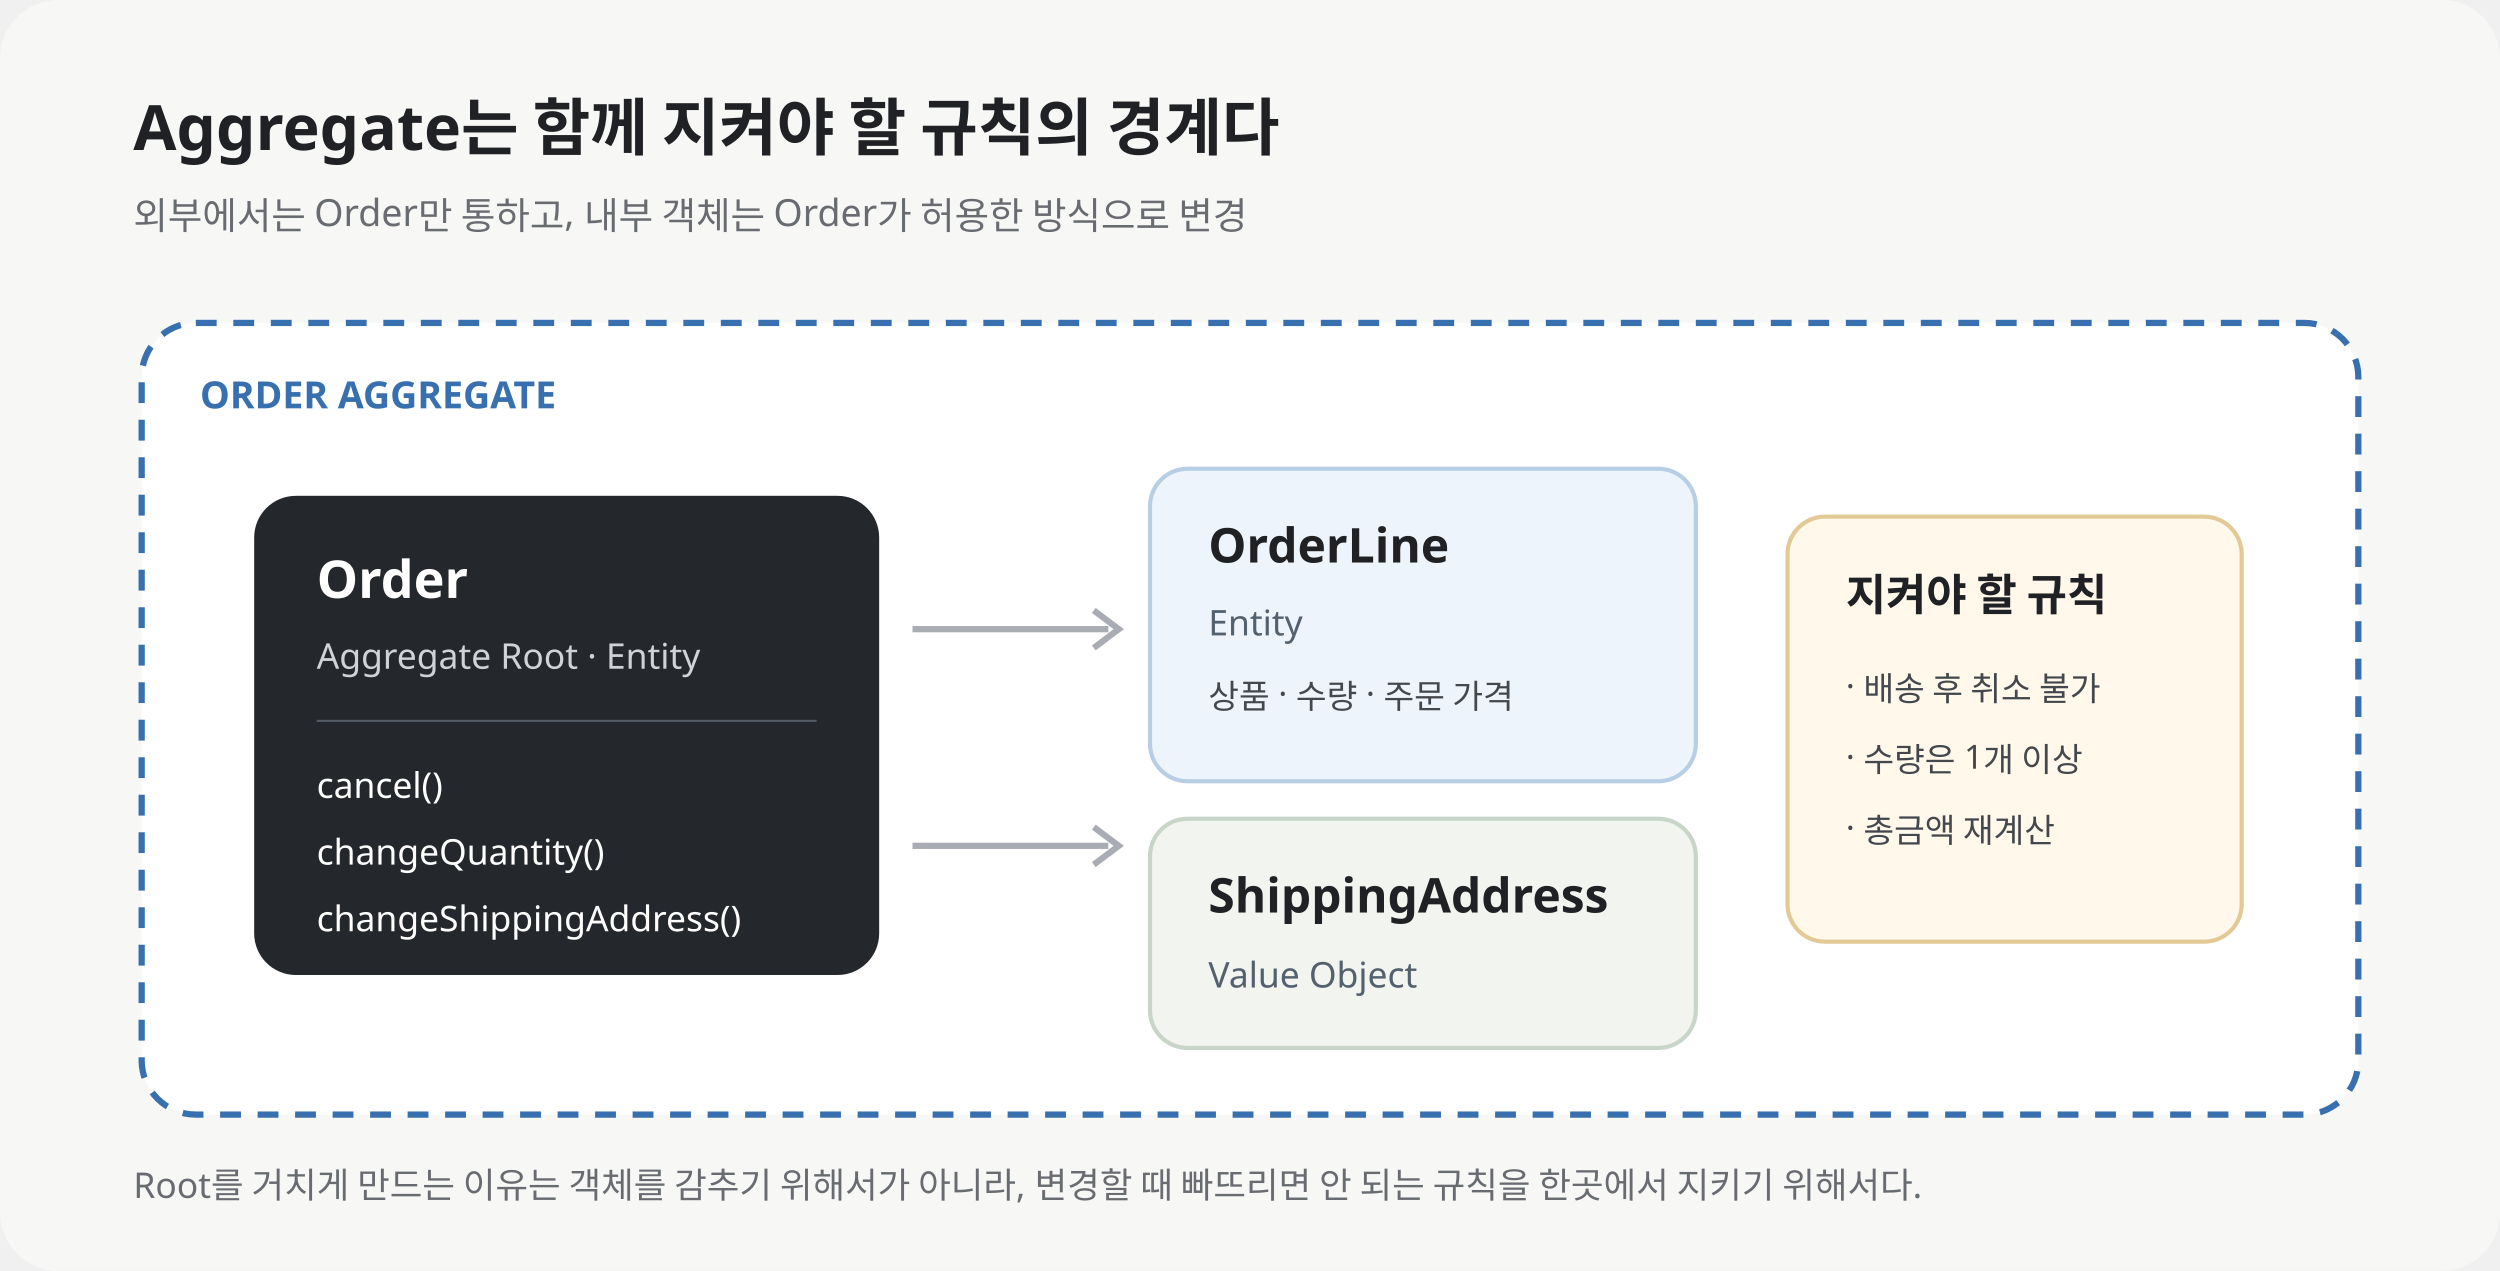
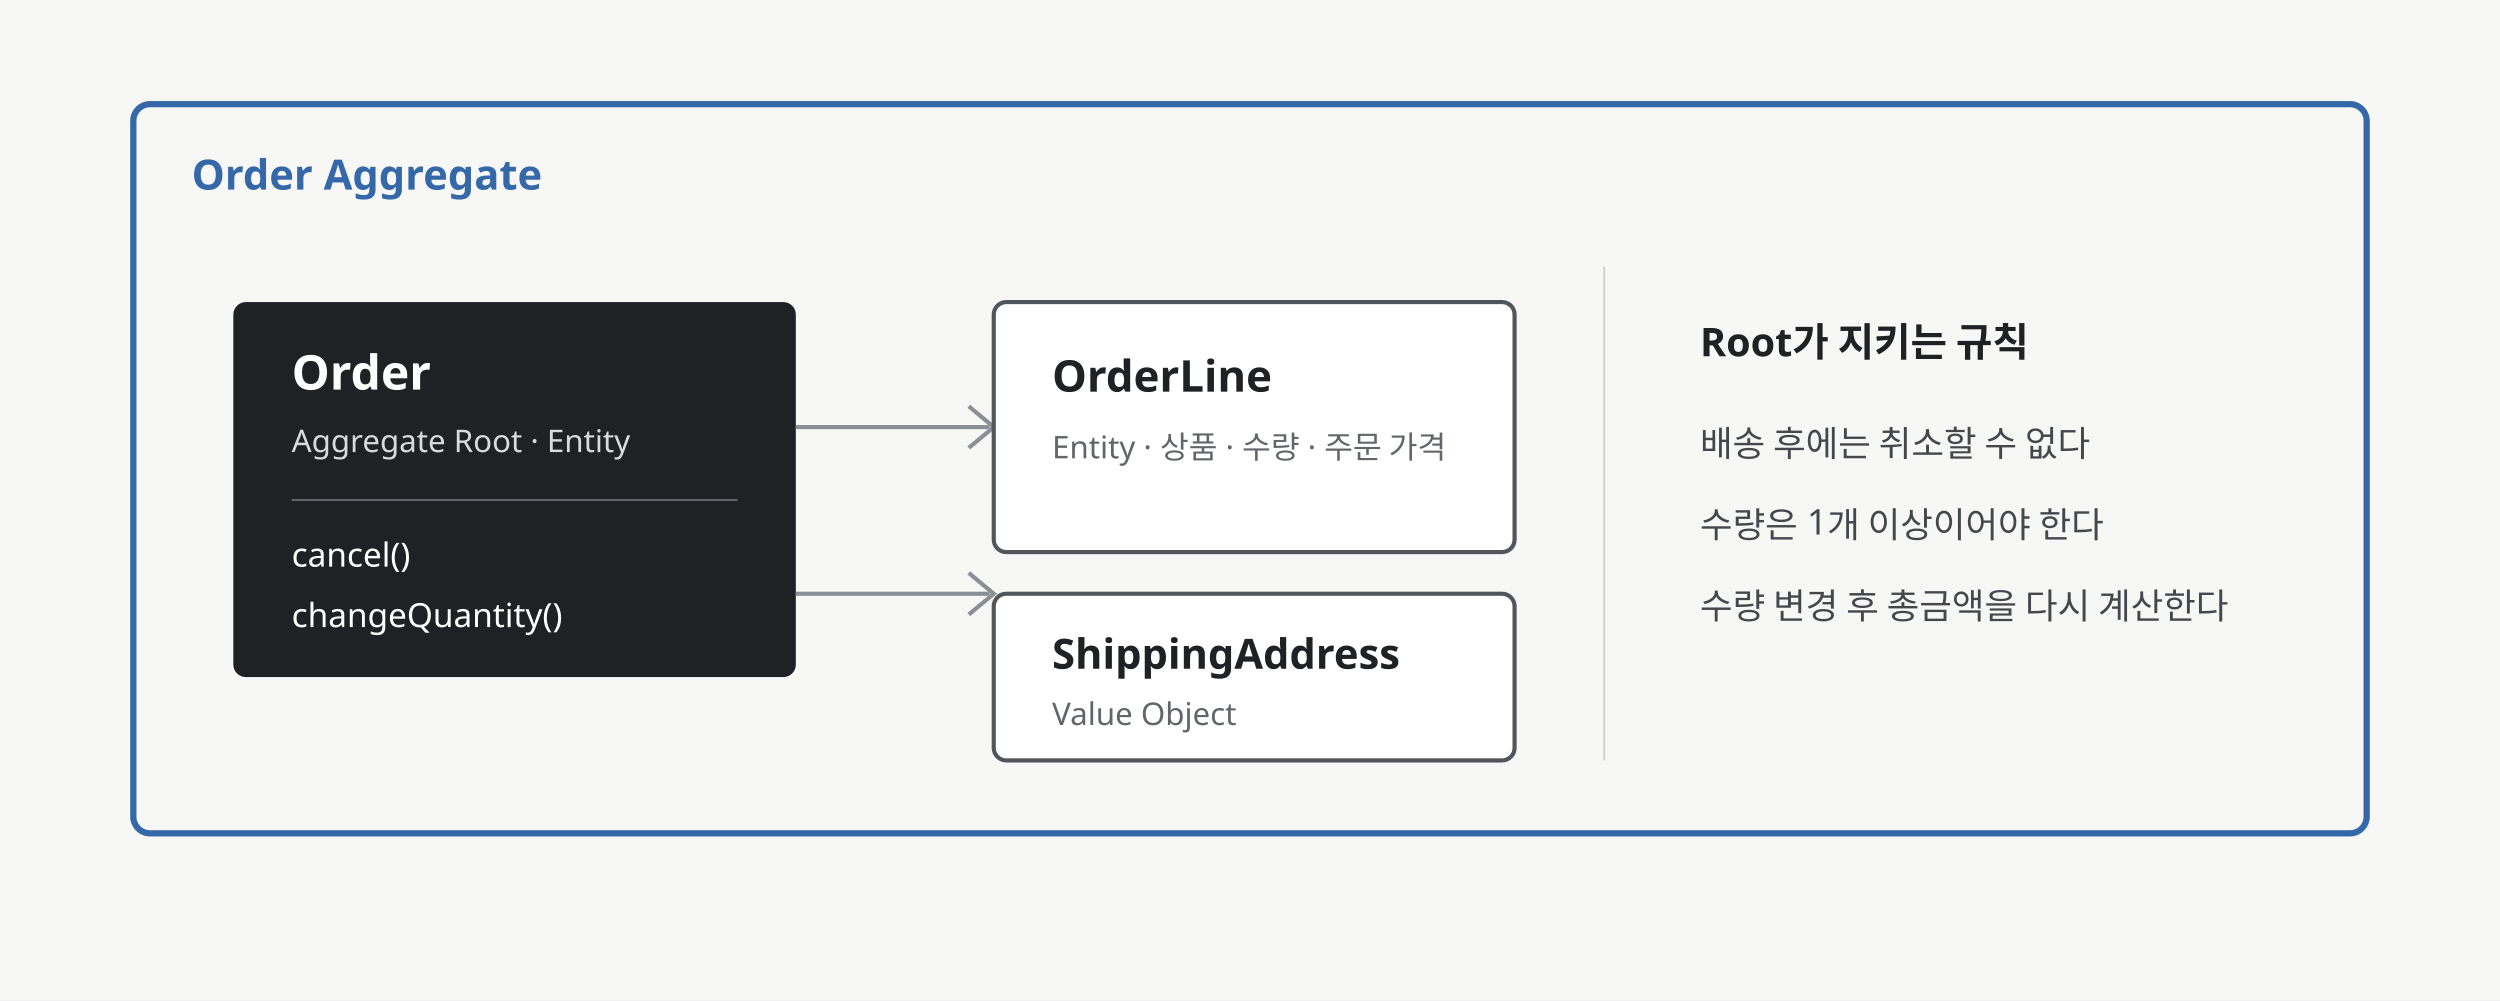
- <svg xmlns="http://www.w3.org/2000/svg" width="1200" height="610" viewBox="0 0 1200 610" role="img" aria-labelledby="title desc">
-   <rect width="1200" height="610" rx="28" fill="#f7f7f6" />
+ <svg xmlns="http://www.w3.org/2000/svg" width="1200" height="480" viewBox="0 0 1200 480" role="img" aria-labelledby="title desc">
+   <rect width="1200" height="480" fill="#f7f7f6" />
  <g font-family="Pretendard, Noto Sans KR, sans-serif">
-     <text x="64" y="72" font-size="30" font-weight="700" fill="#202124">Aggregate는 함께 지켜야 할 규칙의 경계다</text>
-     <text x="64" y="110" font-size="18" fill="#686b70">외부에서는 Order만 통하고, 내부 객체는 Order가 허용한 방식으로 변경</text>
-     <rect x="68" y="155" width="1064" height="380" rx="26" fill="#ffffff" stroke="#386fae" stroke-width="3" stroke-dasharray="10 8" />
-     <text x="96" y="196" font-size="18" font-weight="650" fill="#386fae">ORDER AGGREGATE</text>
-     <rect x="122" y="238" width="300" height="230" rx="20" fill="#24272b" />
-     <text x="152" y="287" font-size="25" font-weight="700" fill="#ffffff">Order</text>
-     <text x="152" y="321" font-size="17" fill="#cfd3d8">Aggregate Root · Entity</text>
-     <line x1="152" y1="346" x2="392" y2="346" stroke="#555b62" />
-     <text x="152" y="383" font-size="17" fill="#ffffff">cancel()</text>
-     <text x="152" y="415" font-size="17" fill="#ffffff">changeQuantity()</text>
-     <text x="152" y="447" font-size="17" fill="#ffffff">changeShippingAddress()</text>
-     <path d="M438 302h94" stroke="#a9adb3" stroke-width="3" />
-     <path d="m525 293 12 9-12 9" fill="none" stroke="#a9adb3" stroke-width="3" />
-     <path d="M438 406h94" stroke="#a9adb3" stroke-width="3" />
-     <path d="m525 397 12 9-12 9" fill="none" stroke="#a9adb3" stroke-width="3" />
-     <rect x="552" y="225" width="262" height="150" rx="18" fill="#edf4fb" stroke="#b8cee5" stroke-width="2" />
-     <text x="580" y="270" font-size="23" font-weight="700" fill="#202124">OrderLine</text>
-     <text x="580" y="305" font-size="17" fill="#53606d">Entity</text>
-     <text x="580" y="340" font-size="16" fill="#44484d">상품 · 수량 · 주문 가격</text>
-     <rect x="552" y="393" width="262" height="110" rx="18" fill="#f1f4ef" stroke="#c8d5c8" stroke-width="2" />
-     <text x="580" y="438" font-size="23" font-weight="700" fill="#202124">ShippingAddress</text>
-     <text x="580" y="474" font-size="17" fill="#53606d">Value Object</text>
-     <rect x="858" y="248" width="218" height="204" rx="18" fill="#fff8eb" stroke="#e2c996" stroke-width="2" />
-     <text x="886" y="293" font-size="21" font-weight="700" fill="#202124">지켜야 할 규칙</text>
-     <text x="886" y="335" font-size="16" fill="#44484d">· 배송 후 취소 불가</text>
-     <text x="886" y="369" font-size="16" fill="#44484d">· 수량은 1개 이상</text>
-     <text x="886" y="403" font-size="16" fill="#44484d">· 총금액 재계산</text>
-     <text x="64" y="575" font-size="17" fill="#686b70">Root를 거치게 만드는 이유는 객체를 감추기 위해서가 아니라, 변경할 때 빠뜨리면 안 되는 규칙을 한곳에서 지키기 위해서다.</text>
+     <rect x="64" y="50" width="1072" height="350" rx="8" fill="none" stroke="#3568a8" stroke-width="3" />
+     <text x="92" y="91" font-size="20" font-weight="700" fill="#3568a8">Order Aggregate</text>
+     <rect x="112" y="145" width="270" height="180" rx="6" fill="#202124" />
+     <text x="140" y="187" font-size="23" font-weight="700" fill="#ffffff">Order</text>
+     <text x="140" y="217" font-size="15" fill="#d8dadd">Aggregate Root · Entity</text>
+     <line x1="140" y1="240" x2="354" y2="240" stroke="#5f646a" />
+     <text x="140" y="272" font-size="16" fill="#ffffff">cancel()</text>
+     <text x="140" y="301" font-size="16" fill="#ffffff">changeQuantity()</text>
+     <line x1="382" y1="205" x2="475" y2="205" stroke="#8b9096" stroke-width="2" />
+     <path d="M465 195l12 10-12 10" fill="none" stroke="#8b9096" stroke-width="2" />
+     <line x1="382" y1="285" x2="475" y2="285" stroke="#8b9096" stroke-width="2" />
+     <path d="M465 275l12 10-12 10" fill="none" stroke="#8b9096" stroke-width="2" />
+     <rect x="477" y="145" width="250" height="120" rx="6" fill="#ffffff" stroke="#51565c" stroke-width="2" />
+     <text x="505" y="188" font-size="21" font-weight="700" fill="#202124">OrderLine</text>
+     <text x="505" y="220" font-size="15" fill="#62666b">Entity · 상품 · 수량 · 주문 가격</text>
+     <rect x="477" y="285" width="250" height="80" rx="6" fill="#ffffff" stroke="#51565c" stroke-width="2" />
+     <text x="505" y="321" font-size="20" font-weight="700" fill="#202124">ShippingAddress</text>
+     <text x="505" y="348" font-size="15" fill="#62666b">Value Object</text>
+     <line x1="770" y1="128" x2="770" y2="365" stroke="#d0d3d6" />
+     <text x="816" y="171" font-size="19" font-weight="700" fill="#202124">Root가 지키는 규칙</text>
+     <text x="816" y="219" font-size="17" fill="#44484d">배송 후에는 취소할 수 없다</text>
+     <text x="816" y="258" font-size="17" fill="#44484d">수량은 1개 이상이어야 한다</text>
+     <text x="816" y="297" font-size="17" fill="#44484d">수량 변경 후 총금액을 다시 계산한다</text>
  </g>
</svg>
